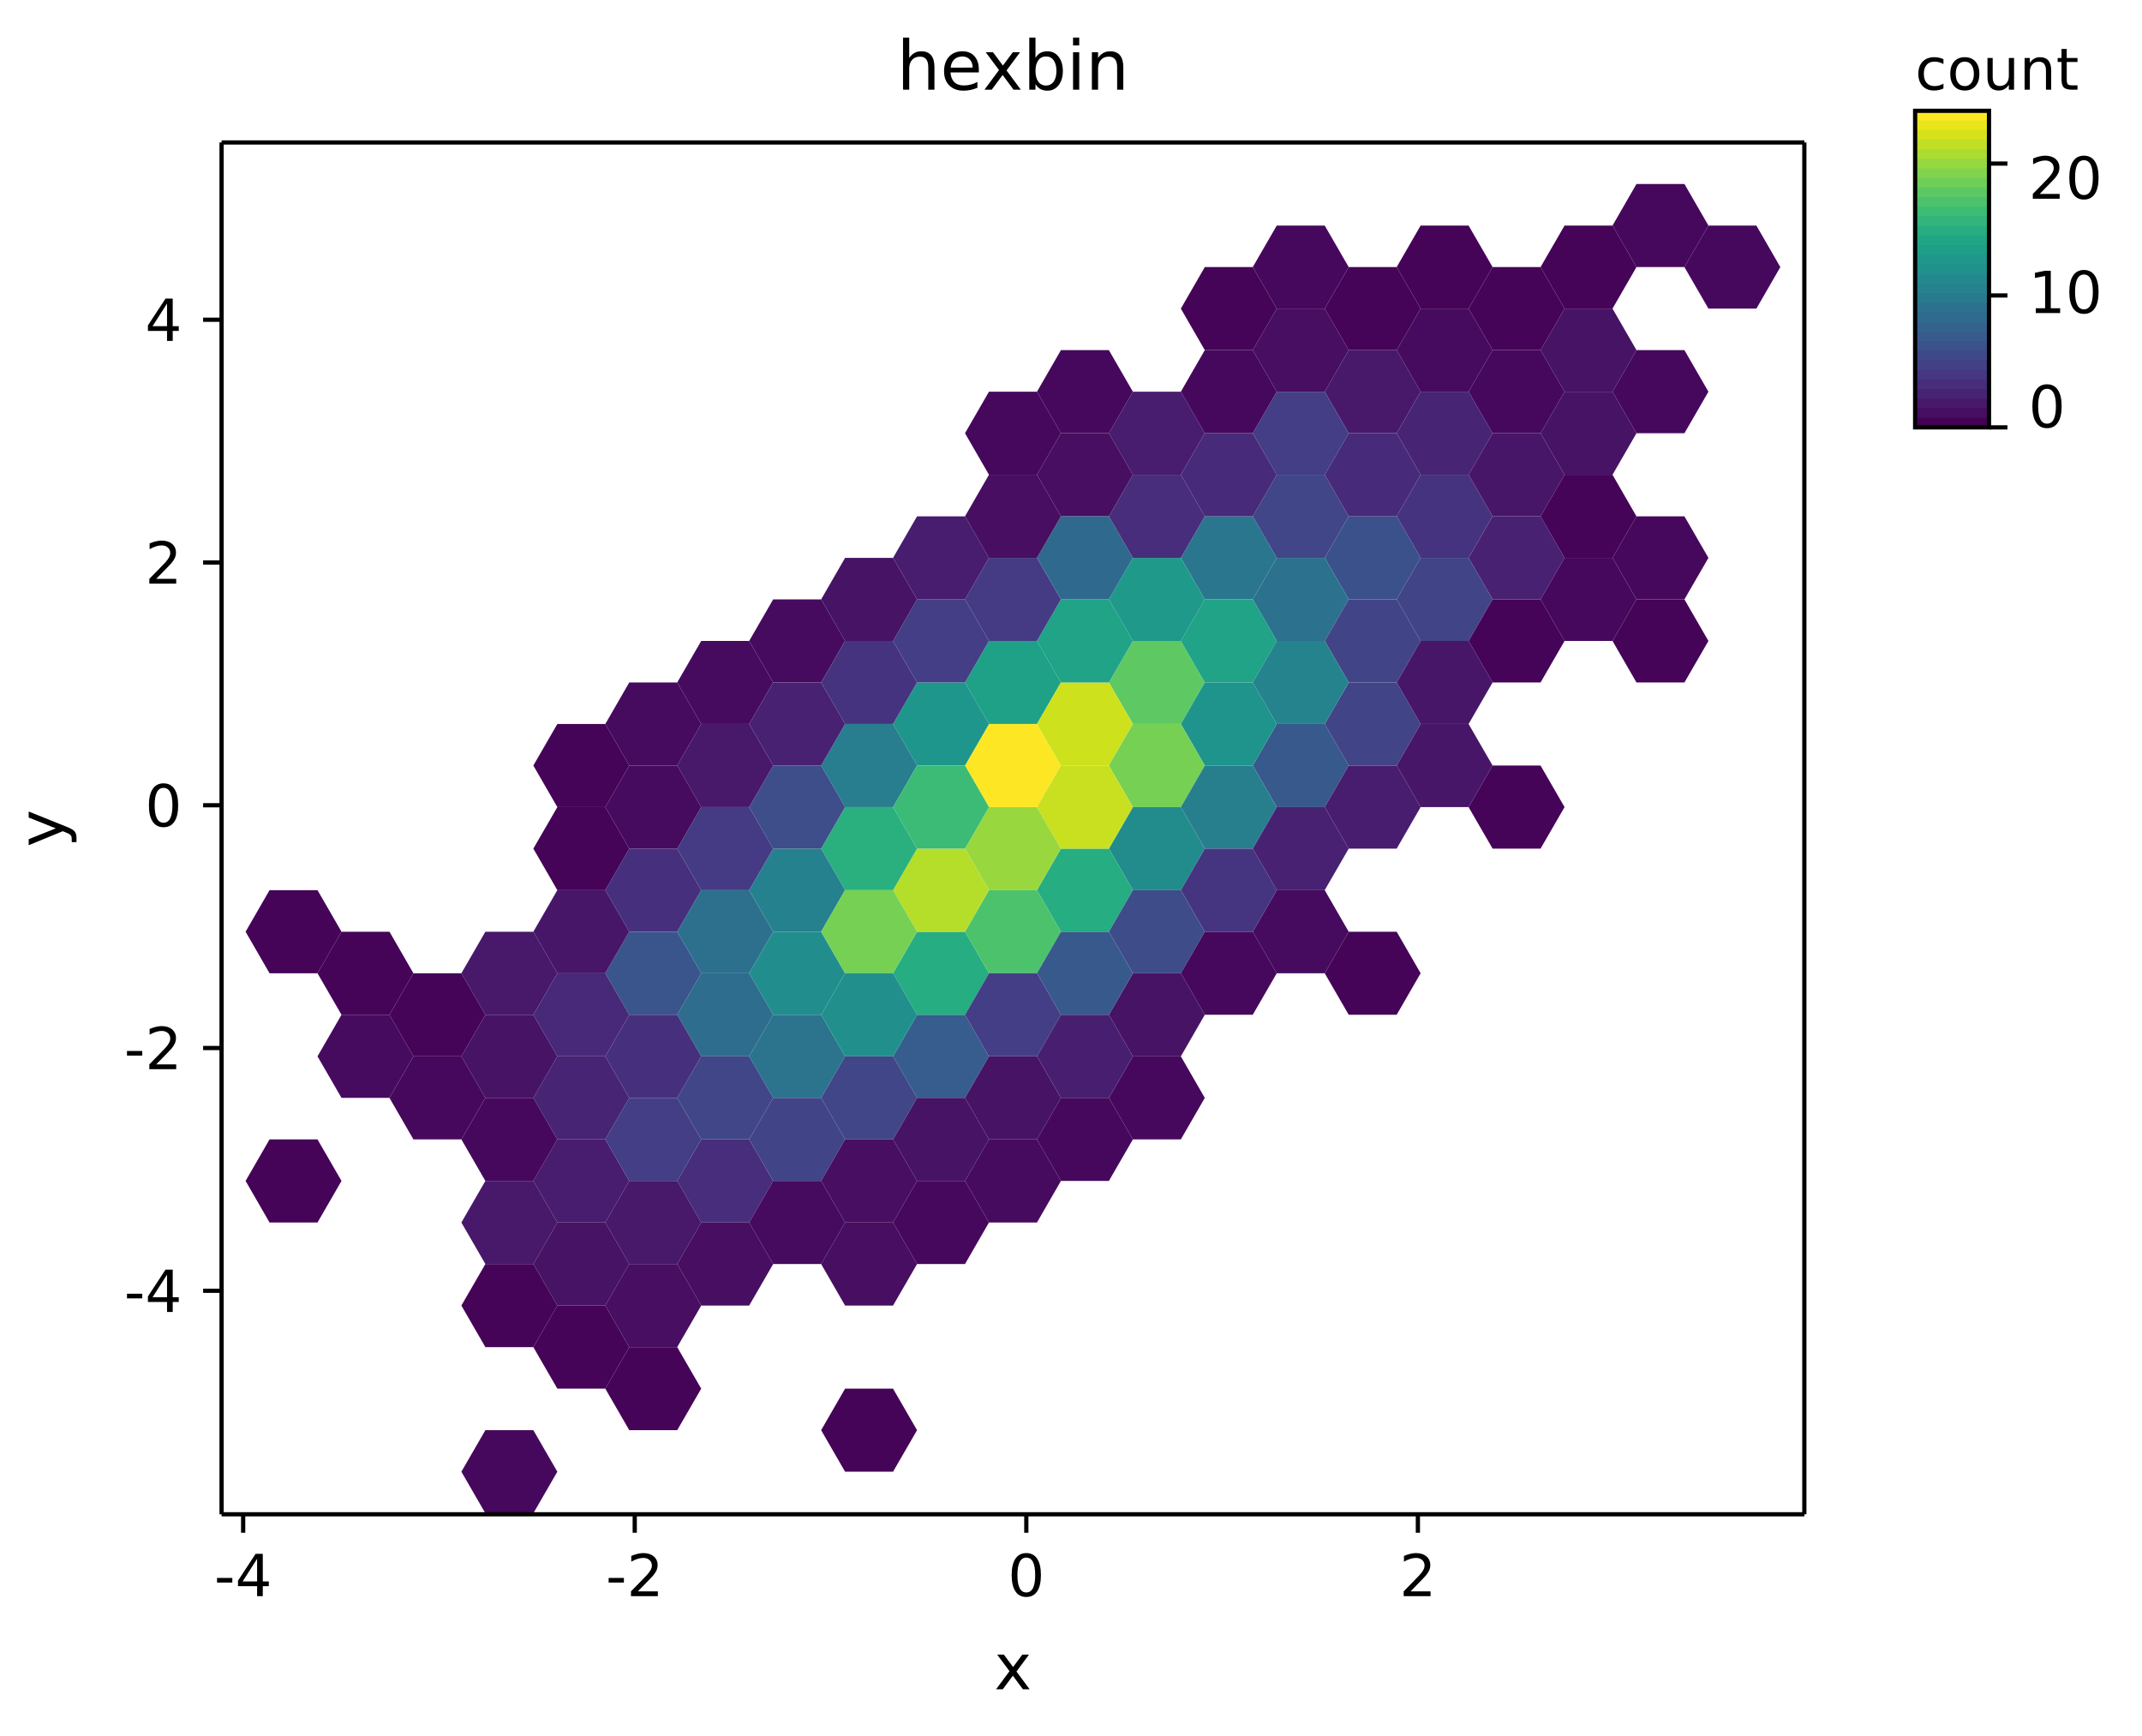
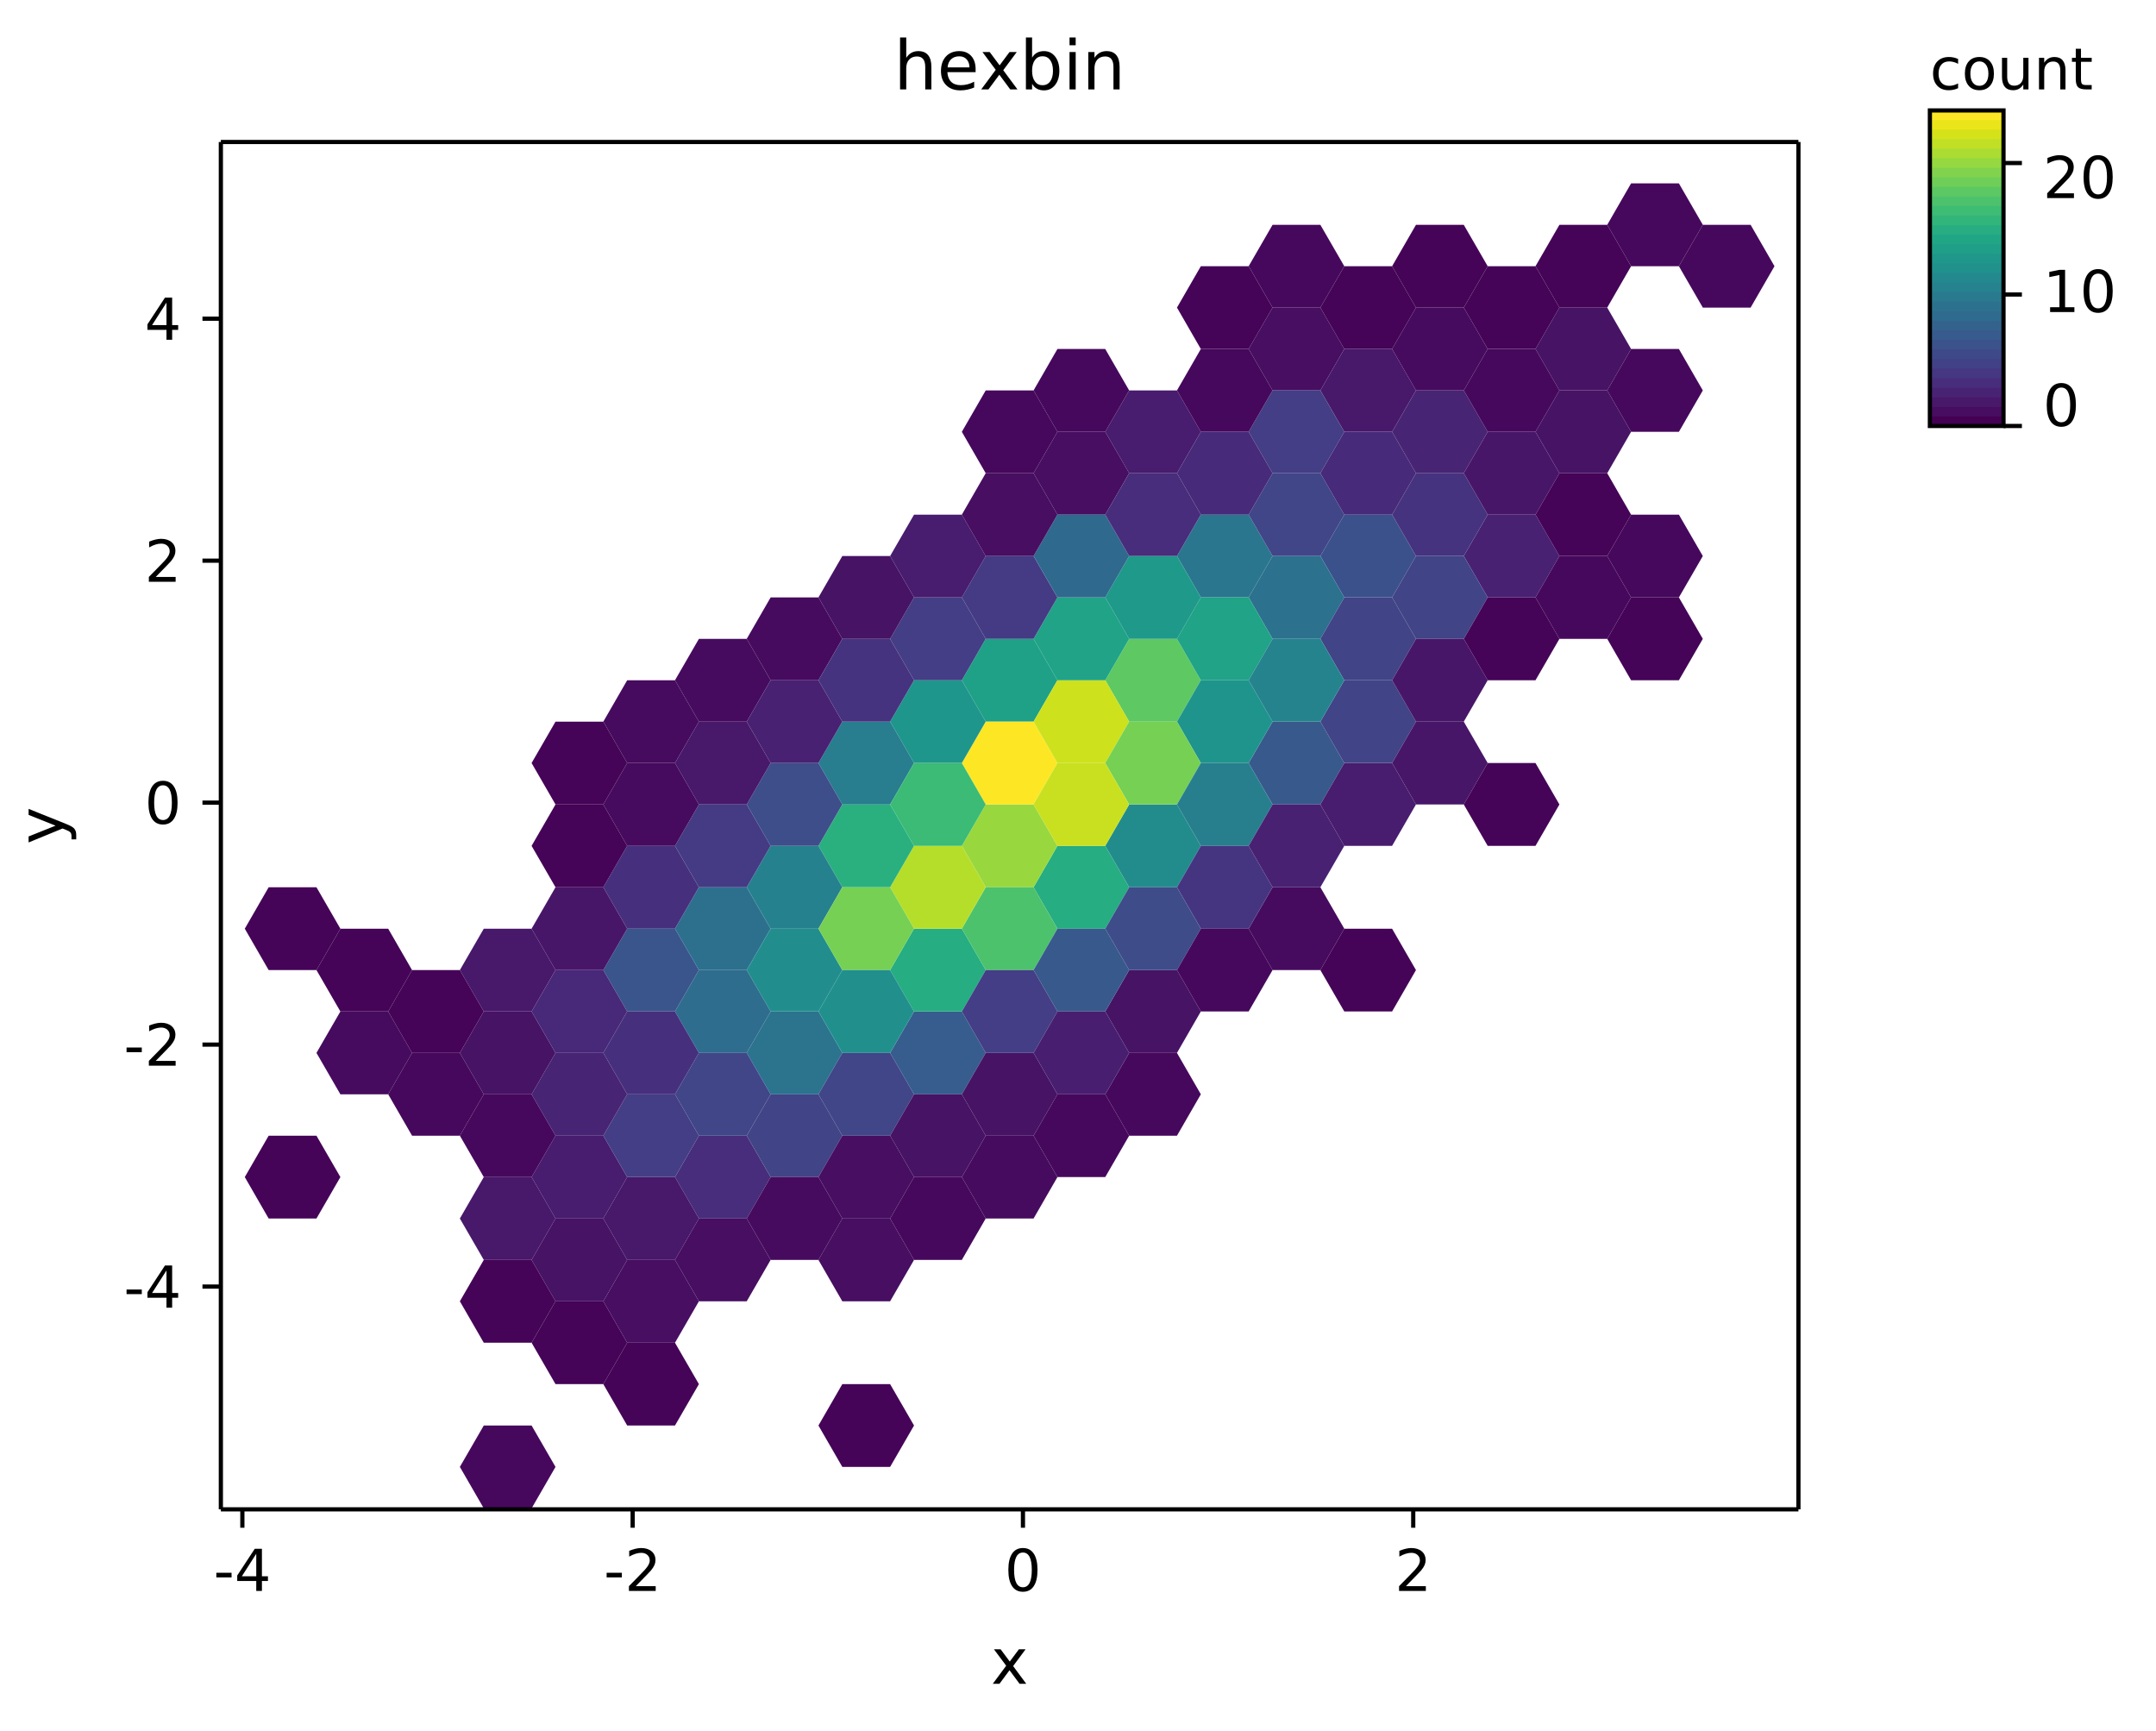
- <svg xmlns="http://www.w3.org/2000/svg" width="406" height="329" viewBox="0 0 406 329" font-family="DejaVu Sans, Bitstream Vera Sans, Verdana, Arial, sans-serif" font-size="11" style="background:#fff" data-plotlet-version="0.4.3" data-plotlet-schema="2" data-plotlet-kind="layout">
+ <svg xmlns="http://www.w3.org/2000/svg" width="410" height="329" viewBox="0 0 410 329" font-family="DejaVu Sans, Bitstream Vera Sans, Verdana, Arial, sans-serif" font-size="11" style="background:#fff" data-plotlet-version="0.4.5" data-plotlet-schema="2" data-plotlet-kind="layout">
  <g transform="translate(42.00,27.00)" data-plotlet-kind="panel" data-plotlet-title="hexbin" data-plotlet-xlabel="x" data-plotlet-ylabel="y" data-plotlet-xscale="linear" data-plotlet-yscale="linear" data-plotlet-xlim="-4.11016055253,3.97384658112" data-plotlet-ylim="-5.84120670043,5.46052334172" data-plotlet-panel-bbox="0,0,349,329" data-plotlet-data-area="42,27,300,260">
    <svg x="0" y="0" width="300.0" height="260" overflow="hidden">
      <g class="plotlet-artist" data-plotlet-type="hexbin" data-plotlet-index="0">
        <path d="M186.36,102.35 L181.82,110.22 L172.73,110.22 L168.18,102.35 L172.73,94.48 L181.82,94.48Z" fill="rgb(94,201,98)" />
        <path d="M104.55,149.59 L100.00,157.46 L90.91,157.46 L86.36,149.59 L90.91,141.71 L100.00,141.71Z" fill="rgb(45,112,142)" />
        <path d="M186.36,133.84 L181.82,141.71 L172.73,141.71 L168.18,133.84 L172.73,125.97 L181.82,125.97Z" fill="rgb(34,140,141)" />
        <path d="M145.45,173.21 L140.91,181.08 L131.82,181.08 L127.27,173.21 L131.82,165.33 L140.91,165.33Z" fill="rgb(54,93,141)" />
        <path d="M131.82,212.57 L127.27,220.44 L118.18,220.44 L113.64,212.57 L118.18,204.70 L127.27,204.70Z" fill="rgb(71,14,97)" />
        <path d="M172.73,141.71 L168.18,149.59 L159.09,149.59 L154.55,141.71 L159.09,133.84 L168.18,133.84Z" fill="rgb(38,173,129)" />
        <path d="M200.00,78.73 L195.45,86.60 L186.36,86.60 L181.82,78.73 L186.36,70.86 L195.45,70.86Z" fill="rgb(42,118,142)" />
        <path d="M227.27,78.73 L222.73,86.60 L213.64,86.60 L209.09,78.73 L213.64,70.86 L222.73,70.86Z" fill="rgb(59,81,139)" />
        <path d="M159.09,102.35 L154.55,110.22 L145.45,110.22 L140.91,102.35 L145.45,94.48 L154.55,94.48Z" fill="rgb(31,161,135)" />
        <path d="M213.64,118.09 L209.09,125.97 L200.00,125.97 L195.45,118.09 L200.00,110.22 L209.09,110.22Z" fill="rgb(56,89,140)" />
        <path d="M186.36,55.11 L181.82,62.98 L172.73,62.98 L168.18,55.11 L172.73,47.24 L181.82,47.24Z" fill="rgb(72,28,110)" />
        <path d="M104.55,196.82 L100.00,204.70 L90.91,204.70 L86.36,196.82 L90.91,188.95 L100.00,188.95Z" fill="rgb(71,45,123)" />
        <path d="M118.18,173.21 L113.64,181.08 L104.55,181.08 L100.00,173.21 L104.55,165.33 L113.64,165.33Z" fill="rgb(44,115,142)" />
        <path d="M145.45,157.46 L140.91,165.33 L131.82,165.33 L127.27,157.46 L131.82,149.59 L140.91,149.59Z" fill="rgb(38,173,129)" />
        <path d="M159.09,133.84 L154.55,141.71 L145.45,141.71 L140.91,133.84 L145.45,125.97 L154.55,125.97Z" fill="rgb(152,216,62)" />
        <path d="M159.09,118.09 L154.55,125.97 L145.45,125.97 L140.91,118.09 L145.45,110.22 L154.55,110.22Z" fill="rgb(253,231,37)" />
        <path d="M213.64,39.36 L209.09,47.24 L200.00,47.24 L195.45,39.36 L200.00,31.49 L209.09,31.49Z" fill="rgb(71,14,97)" />
        <path d="M90.91,141.71 L86.36,149.59 L77.27,149.59 L72.73,141.71 L77.27,133.84 L86.36,133.84Z" fill="rgb(70,48,126)" />
        <path d="M213.64,149.59 L209.09,157.46 L200.00,157.46 L195.45,149.59 L200.00,141.71 L209.09,141.71Z" fill="rgb(70,11,94)" />
        <path d="M118.18,157.46 L113.64,165.33 L104.55,165.33 L100.00,157.46 L104.55,149.59 L113.64,149.59Z" fill="rgb(33,142,141)" />
        <path d="M200.00,110.22 L195.45,118.09 L186.36,118.09 L181.82,110.22 L186.36,102.35 L195.45,102.35Z" fill="rgb(31,148,140)" />
        <path d="M172.73,110.22 L168.18,118.09 L159.09,118.09 L154.55,110.22 L159.09,102.35 L168.18,102.35Z" fill="rgb(205,225,29)" />
        <path d="M213.64,86.60 L209.09,94.48 L200.00,94.48 L195.45,86.60 L200.00,78.73 L209.09,78.73Z" fill="rgb(44,113,142)" />
        <path d="M200.00,94.48 L195.45,102.35 L186.36,102.35 L181.82,94.48 L186.36,86.60 L195.45,86.60Z" fill="rgb(32,163,134)" />
        <path d="M186.36,165.33 L181.82,173.21 L172.73,173.21 L168.18,165.33 L172.73,157.46 L181.82,157.46Z" fill="rgb(71,19,101)" />
        <path d="M159.09,149.59 L154.55,157.46 L145.45,157.46 L140.91,149.59 L145.45,141.71 L154.55,141.71Z" fill="rgb(76,194,108)" />
        <path d="M145.45,141.71 L140.91,149.59 L131.82,149.59 L127.27,141.71 L131.82,133.84 L140.91,133.84Z" fill="rgb(181,222,43)" />
        <path d="M186.36,118.09 L181.82,125.97 L172.73,125.97 L168.18,118.09 L172.73,110.22 L181.82,110.22Z" fill="rgb(117,208,84)" />
        <path d="M131.82,133.84 L127.27,141.71 L118.18,141.71 L113.64,133.84 L118.18,125.97 L127.27,125.97Z" fill="rgb(42,176,127)" />
        <path d="M254.55,78.73 L250.00,86.60 L240.91,86.60 L236.36,78.73 L240.91,70.86 L250.00,70.86Z" fill="rgb(72,33,115)" />
        <path d="M90.91,204.70 L86.36,212.57 L77.27,212.57 L72.73,204.70 L77.27,196.82 L86.36,196.82Z" fill="rgb(72,24,106)" />
        <path d="M200.00,125.97 L195.45,133.84 L186.36,133.84 L181.82,125.97 L186.36,118.09 L195.45,118.09Z" fill="rgb(39,127,142)" />
        <path d="M104.55,165.33 L100.00,173.21 L90.91,173.21 L86.36,165.33 L90.91,157.46 L100.00,157.46Z" fill="rgb(46,109,142)" />
        <path d="M145.45,110.22 L140.91,118.09 L131.82,118.09 L127.27,110.22 L131.82,102.35 L140.91,102.35Z" fill="rgb(31,150,139)" />
        <path d="M227.27,94.48 L222.73,102.35 L213.64,102.35 L209.09,94.48 L213.64,86.60 L222.73,86.60Z" fill="rgb(65,68,135)" />
        <path d="M104.55,181.08 L100.00,188.95 L90.91,188.95 L86.36,181.08 L90.91,173.21 L100.00,173.21Z" fill="rgb(64,70,136)" />
        <path d="M295.45,23.62 L290.91,31.49 L281.82,31.49 L277.27,23.62 L281.82,15.75 L290.91,15.75Z" fill="rgb(70,8,92)" />
        <path d="M186.36,86.60 L181.82,94.48 L172.73,94.48 L168.18,86.60 L172.73,78.73 L181.82,78.73Z" fill="rgb(31,153,138)" />
        <path d="M172.73,157.46 L168.18,165.33 L159.09,165.33 L154.55,157.46 L159.09,149.59 L168.18,149.59Z" fill="rgb(56,89,140)" />
        <path d="M63.64,157.46 L59.09,165.33 L50.00,165.33 L45.45,157.46 L50.00,149.59 L59.09,149.59Z" fill="rgb(72,24,106)" />
        <path d="M118.18,141.71 L113.64,149.59 L104.55,149.59 L100.00,141.71 L104.55,133.84 L113.64,133.84Z" fill="rgb(38,129,142)" />
        <path d="M131.82,118.09 L127.27,125.97 L118.18,125.97 L113.64,118.09 L118.18,110.22 L127.27,110.22Z" fill="rgb(40,125,142)" />
        <path d="M172.73,125.97 L168.18,133.84 L159.09,133.84 L154.55,125.97 L159.09,118.09 L168.18,118.09Z" fill="rgb(200,224,32)" />
        <path d="M172.73,94.48 L168.18,102.35 L159.09,102.35 L154.55,94.48 L159.09,86.60 L168.18,86.60Z" fill="rgb(32,163,134)" />
        <path d="M145.45,125.97 L140.91,133.84 L131.82,133.84 L127.27,125.97 L131.82,118.09 L140.91,118.09Z" fill="rgb(59,187,117)" />
        <path d="M159.09,86.60 L154.55,94.48 L145.45,94.48 L140.91,86.60 L145.45,78.73 L154.55,78.73Z" fill="rgb(68,59,132)" />
        <path d="M213.64,70.86 L209.09,78.73 L200.00,78.73 L195.45,70.86 L200.00,62.98 L209.09,62.98Z" fill="rgb(64,70,136)" />
        <path d="M131.82,149.59 L127.27,157.46 L118.18,157.46 L113.64,149.59 L118.18,141.71 L127.27,141.71Z" fill="rgb(117,208,84)" />
        <path d="M90.91,157.46 L86.36,165.33 L77.27,165.33 L72.73,157.46 L77.27,149.59 L86.36,149.59Z" fill="rgb(57,85,140)" />
        <path d="M77.27,196.82 L72.73,204.70 L63.64,204.70 L59.09,196.82 L63.64,188.95 L72.73,188.95Z" fill="rgb(72,28,110)" />
        <path d="M227.27,125.97 L222.73,133.84 L213.64,133.84 L209.09,125.97 L213.64,118.09 L222.73,118.09Z" fill="rgb(72,28,110)" />
        <path d="M131.82,165.33 L127.27,173.21 L118.18,173.21 L113.64,165.33 L118.18,157.46 L127.27,157.46Z" fill="rgb(33,144,141)" />
        <path d="M172.73,62.98 L168.18,70.86 L159.09,70.86 L154.55,62.98 L159.09,55.11 L168.18,55.11Z" fill="rgb(71,14,97)" />
        <path d="M227.27,47.24 L222.73,55.11 L213.64,55.11 L209.09,47.24 L213.64,39.36 L222.73,39.36Z" fill="rgb(72,24,106)" />
        <path d="M131.82,181.08 L127.27,188.95 L118.18,188.95 L113.64,181.08 L118.18,173.21 L127.27,173.21Z" fill="rgb(64,70,136)" />
        <path d="M240.91,70.86 L236.36,78.73 L227.27,78.73 L222.73,70.86 L227.27,62.98 L236.36,62.98Z" fill="rgb(70,51,127)" />
        <path d="M90.91,236.19 L86.36,244.06 L77.27,244.06 L72.73,236.19 L77.27,228.32 L86.36,228.32Z" fill="rgb(69,4,87)" />
        <path d="M172.73,78.73 L168.18,86.60 L159.09,86.60 L154.55,78.73 L159.09,70.86 L168.18,70.86Z" fill="rgb(48,105,142)" />
        <path d="M213.64,55.11 L209.09,62.98 L200.00,62.98 L195.45,55.11 L200.00,47.24 L209.09,47.24Z" fill="rgb(67,62,133)" />
        <path d="M118.18,125.97 L113.64,133.84 L104.55,133.84 L100.00,125.97 L104.55,118.09 L113.64,118.09Z" fill="rgb(61,78,138)" />
        <path d="M200.00,141.71 L195.45,149.59 L186.36,149.59 L181.82,141.71 L186.36,133.84 L195.45,133.84Z" fill="rgb(69,53,129)" />
        <path d="M240.91,86.60 L236.36,94.48 L227.27,94.48 L222.73,86.60 L227.27,78.73 L236.36,78.73Z" fill="rgb(65,68,135)" />
        <path d="M145.45,94.48 L140.91,102.35 L131.82,102.35 L127.27,94.48 L131.82,86.60 L140.91,86.60Z" fill="rgb(67,62,133)" />
        <path d="M90.91,188.95 L86.36,196.82 L77.27,196.82 L72.73,188.95 L77.27,181.08 L86.36,181.08Z" fill="rgb(67,62,133)" />
        <path d="M159.09,181.08 L154.55,188.95 L145.45,188.95 L140.91,181.08 L145.45,173.21 L154.55,173.21Z" fill="rgb(71,19,101)" />
        <path d="M90.91,110.22 L86.36,118.09 L77.27,118.09 L72.73,110.22 L77.27,102.35 L86.36,102.35Z" fill="rgb(70,11,94)" />
        <path d="M227.27,110.22 L222.73,118.09 L213.64,118.09 L209.09,110.22 L213.64,102.35 L222.73,102.35Z" fill="rgb(65,68,135)" />
        <path d="M77.27,133.84 L72.73,141.71 L63.64,141.71 L59.09,133.84 L63.64,125.97 L72.73,125.97Z" fill="rgb(69,4,87)" />
        <path d="M104.55,118.09 L100.00,125.97 L90.91,125.97 L86.36,118.09 L90.91,110.22 L100.00,110.22Z" fill="rgb(72,24,106)" />
        <path d="M213.64,102.35 L209.09,110.22 L200.00,110.22 L195.45,102.35 L200.00,94.48 L209.09,94.48Z" fill="rgb(37,131,142)" />
        <path d="M77.27,149.59 L72.73,157.46 L63.64,157.46 L59.09,149.59 L63.64,141.71 L72.73,141.71Z" fill="rgb(72,22,104)" />
        <path d="M227.27,62.98 L222.73,70.86 L213.64,70.86 L209.09,62.98 L213.64,55.11 L222.73,55.11Z" fill="rgb(71,42,122)" />
        <path d="M118.18,188.95 L113.64,196.82 L104.55,196.82 L100.00,188.95 L104.55,181.08 L113.64,181.08Z" fill="rgb(65,68,135)" />
        <path d="M145.45,188.95 L140.91,196.82 L131.82,196.82 L127.27,188.95 L131.82,181.08 L140.91,181.08Z" fill="rgb(71,19,101)" />
        <path d="M77.27,228.32 L72.73,236.19 L63.64,236.19 L59.09,228.32 L63.64,220.44 L72.73,220.44Z" fill="rgb(69,4,87)" />
        <path d="M90.91,173.21 L86.36,181.08 L77.27,181.08 L72.73,173.21 L77.27,165.33 L86.36,165.33Z" fill="rgb(70,48,126)" />
        <path d="M77.27,181.08 L72.73,188.95 L63.64,188.95 L59.09,181.08 L63.64,173.21 L72.73,173.21Z" fill="rgb(72,36,117)" />
        <path d="M268.18,39.36 L263.64,47.24 L254.55,47.24 L250.00,39.36 L254.55,31.49 L263.64,31.49Z" fill="rgb(71,19,101)" />
        <path d="M104.55,133.84 L100.00,141.71 L90.91,141.71 L86.36,133.84 L90.91,125.97 L100.00,125.97Z" fill="rgb(68,59,132)" />
        <path d="M63.64,173.21 L59.09,181.08 L50.00,181.08 L45.45,173.21 L50.00,165.33 L59.09,165.33Z" fill="rgb(71,19,101)" />
        <path d="M200.00,47.24 L195.45,55.11 L186.36,55.11 L181.82,47.24 L186.36,39.36 L195.45,39.36Z" fill="rgb(70,8,92)" />
        <path d="M186.36,149.59 L181.82,157.46 L172.73,157.46 L168.18,149.59 L172.73,141.71 L181.82,141.71Z" fill="rgb(62,76,138)" />
        <path d="M281.82,78.73 L277.27,86.60 L268.18,86.60 L263.64,78.73 L268.18,70.86 L277.27,70.86Z" fill="rgb(70,8,92)" />
        <path d="M240.91,55.11 L236.36,62.98 L227.27,62.98 L222.73,55.11 L227.27,47.24 L236.36,47.24Z" fill="rgb(72,36,117)" />
        <path d="M240.91,39.36 L236.36,47.24 L227.27,47.24 L222.73,39.36 L227.27,31.49 L236.36,31.49Z" fill="rgb(70,11,94)" />
        <path d="M131.82,196.82 L127.27,204.70 L118.18,204.70 L113.64,196.82 L118.18,188.95 L127.27,188.95Z" fill="rgb(71,14,97)" />
        <path d="M118.18,94.48 L113.64,102.35 L104.55,102.35 L100.00,94.48 L104.55,86.60 L113.64,86.60Z" fill="rgb(70,11,94)" />
        <path d="M172.73,47.24 L168.18,55.11 L159.09,55.11 L154.55,47.24 L159.09,39.36 L168.18,39.36Z" fill="rgb(70,8,92)" />
        <path d="M186.36,70.86 L181.82,78.73 L172.73,78.73 L168.18,70.86 L172.73,62.98 L181.82,62.98Z" fill="rgb(71,45,123)" />
        <path d="M186.36,181.08 L181.82,188.95 L172.73,188.95 L168.18,181.08 L172.73,173.21 L181.82,173.21Z" fill="rgb(70,8,92)" />
        <path d="M213.64,133.84 L209.09,141.71 L200.00,141.71 L195.45,133.84 L200.00,125.97 L209.09,125.97Z" fill="rgb(72,33,115)" />
        <path d="M131.82,102.35 L127.27,110.22 L118.18,110.22 L113.64,102.35 L118.18,94.48 L127.27,94.48Z" fill="rgb(70,51,127)" />
        <path d="M63.64,204.70 L59.09,212.57 L50.00,212.57 L45.45,204.70 L50.00,196.82 L59.09,196.82Z" fill="rgb(72,24,106)" />
        <path d="M104.55,212.57 L100.00,220.44 L90.91,220.44 L86.36,212.57 L90.91,204.70 L100.00,204.70Z" fill="rgb(71,14,97)" />
        <path d="M268.18,55.11 L263.64,62.98 L254.55,62.98 L250.00,55.11 L254.55,47.24 L263.64,47.24Z" fill="rgb(71,19,101)" />
        <path d="M63.64,251.93 L59.09,259.81 L50.00,259.81 L45.45,251.93 L50.00,244.06 L59.09,244.06Z" fill="rgb(70,8,92)" />
        <path d="M131.82,86.60 L127.27,94.48 L118.18,94.48 L113.64,86.60 L118.18,78.73 L127.27,78.73Z" fill="rgb(71,19,101)" />
        <path d="M36.36,173.21 L31.82,181.08 L22.73,181.08 L18.18,173.21 L22.73,165.33 L31.82,165.33Z" fill="rgb(70,11,94)" />
        <path d="M77.27,165.33 L72.73,173.21 L63.64,173.21 L59.09,165.33 L63.64,157.46 L72.73,157.46Z" fill="rgb(72,40,120)" />
        <path d="M240.91,118.09 L236.36,125.97 L227.27,125.97 L222.73,118.09 L227.27,110.22 L236.36,110.22Z" fill="rgb(72,22,104)" />
        <path d="M77.27,212.57 L72.73,220.44 L63.64,220.44 L59.09,212.57 L63.64,204.70 L72.73,204.70Z" fill="rgb(71,19,101)" />
        <path d="M281.82,47.24 L277.27,55.11 L268.18,55.11 L263.64,47.24 L268.18,39.36 L277.27,39.36Z" fill="rgb(70,8,92)" />
        <path d="M159.09,165.33 L154.55,173.21 L145.45,173.21 L140.91,165.33 L145.45,157.46 L154.55,157.46Z" fill="rgb(67,62,133)" />
        <path d="M254.55,125.97 L250.00,133.84 L240.91,133.84 L236.36,125.97 L240.91,118.09 L250.00,118.09Z" fill="rgb(69,4,87)" />
        <path d="M90.91,125.97 L86.36,133.84 L77.27,133.84 L72.73,125.97 L77.27,118.09 L86.36,118.09Z" fill="rgb(70,11,94)" />
        <path d="M268.18,23.62 L263.64,31.49 L254.55,31.49 L250.00,23.62 L254.55,15.75 L263.64,15.75Z" fill="rgb(69,4,87)" />
        <path d="M63.64,188.95 L59.09,196.82 L50.00,196.82 L45.45,188.95 L50.00,181.08 L59.09,181.08Z" fill="rgb(70,8,92)" />
        <path d="M90.91,220.44 L86.36,228.32 L77.27,228.32 L72.73,220.44 L77.27,212.57 L86.36,212.57Z" fill="rgb(71,14,97)" />
        <path d="M254.55,62.98 L250.00,70.86 L240.91,70.86 L236.36,62.98 L240.91,55.11 L250.00,55.11Z" fill="rgb(72,22,104)" />
        <path d="M77.27,118.09 L72.73,125.97 L63.64,125.97 L59.09,118.09 L63.64,110.22 L72.73,110.22Z" fill="rgb(69,4,87)" />
        <path d="M145.45,78.73 L140.91,86.60 L131.82,86.60 L127.27,78.73 L131.82,70.86 L140.91,70.86Z" fill="rgb(72,28,110)" />
        <path d="M145.45,204.70 L140.91,212.57 L131.82,212.57 L127.27,204.70 L131.82,196.82 L140.91,196.82Z" fill="rgb(70,8,92)" />
        <path d="M104.55,102.35 L100.00,110.22 L90.91,110.22 L86.36,102.35 L90.91,94.48 L100.00,94.48Z" fill="rgb(70,11,94)" />
        <path d="M200.00,31.49 L195.45,39.36 L186.36,39.36 L181.82,31.49 L186.36,23.62 L195.45,23.62Z" fill="rgb(69,4,87)" />
        <path d="M159.09,70.86 L154.55,78.73 L145.45,78.73 L140.91,70.86 L145.45,62.98 L154.55,62.98Z" fill="rgb(71,14,97)" />
        <path d="M118.18,110.22 L113.64,118.09 L104.55,118.09 L100.00,110.22 L104.55,102.35 L113.64,102.35Z" fill="rgb(72,33,115)" />
        <path d="M118.18,204.70 L113.64,212.57 L104.55,212.57 L100.00,204.70 L104.55,196.82 L113.64,196.82Z" fill="rgb(70,11,94)" />
        <path d="M254.55,31.49 L250.00,39.36 L240.91,39.36 L236.36,31.49 L240.91,23.62 L250.00,23.62Z" fill="rgb(69,4,87)" />
        <path d="M131.82,244.06 L127.27,251.93 L118.18,251.93 L113.64,244.06 L118.18,236.19 L127.27,236.19Z" fill="rgb(69,4,87)" />
        <path d="M159.09,55.11 L154.55,62.98 L145.45,62.98 L140.91,55.11 L145.45,47.24 L154.55,47.24Z" fill="rgb(70,8,92)" />
        <path d="M200.00,62.98 L195.45,70.86 L186.36,70.86 L181.82,62.98 L186.36,55.11 L195.45,55.11Z" fill="rgb(71,42,122)" />
        <path d="M227.27,31.49 L222.73,39.36 L213.64,39.36 L209.09,31.49 L213.64,23.62 L222.73,23.62Z" fill="rgb(69,4,87)" />
        <path d="M200.00,157.46 L195.45,165.33 L186.36,165.33 L181.82,157.46 L186.36,149.59 L195.45,149.59Z" fill="rgb(70,8,92)" />
        <path d="M172.73,173.21 L168.18,181.08 L159.09,181.08 L154.55,173.21 L159.09,165.33 L168.18,165.33Z" fill="rgb(72,31,112)" />
        <path d="M240.91,102.35 L236.36,110.22 L227.27,110.22 L222.73,102.35 L227.27,94.48 L236.36,94.48Z" fill="rgb(72,22,104)" />
        <path d="M254.55,47.24 L250.00,55.11 L240.91,55.11 L236.36,47.24 L240.91,39.36 L250.00,39.36Z" fill="rgb(70,8,92)" />
        <path d="M50.00,165.33 L45.45,173.21 L36.36,173.21 L31.82,165.33 L36.36,157.46 L45.45,157.46Z" fill="rgb(69,4,87)" />
        <path d="M50.00,181.08 L45.45,188.95 L36.36,188.95 L31.82,181.08 L36.36,173.21 L45.45,173.21Z" fill="rgb(70,8,92)" />
        <path d="M281.82,15.75 L277.27,23.62 L268.18,23.62 L263.64,15.75 L268.18,7.87 L277.27,7.87Z" fill="rgb(70,8,92)" />
        <path d="M268.18,86.60 L263.64,94.48 L254.55,94.48 L250.00,86.60 L254.55,78.73 L263.64,78.73Z" fill="rgb(70,8,92)" />
        <path d="M240.91,23.62 L236.36,31.49 L227.27,31.49 L222.73,23.62 L227.27,15.75 L236.36,15.75Z" fill="rgb(69,4,87)" />
        <path d="M63.64,220.44 L59.09,228.32 L50.00,228.32 L45.45,220.44 L50.00,212.57 L59.09,212.57Z" fill="rgb(69,4,87)" />
        <path d="M268.18,70.86 L263.64,78.73 L254.55,78.73 L250.00,70.86 L254.55,62.98 L263.64,62.98Z" fill="rgb(69,4,87)" />
        <path d="M36.36,157.46 L31.82,165.33 L22.73,165.33 L18.18,157.46 L22.73,149.59 L31.82,149.59Z" fill="rgb(69,4,87)" />
        <path d="M172.73,188.95 L168.18,196.82 L159.09,196.82 L154.55,188.95 L159.09,181.08 L168.18,181.08Z" fill="rgb(70,8,92)" />
        <path d="M159.09,196.82 L154.55,204.70 L145.45,204.70 L140.91,196.82 L145.45,188.95 L154.55,188.95Z" fill="rgb(70,11,94)" />
        <path d="M227.27,157.46 L222.73,165.33 L213.64,165.33 L209.09,157.46 L213.64,149.59 L222.73,149.59Z" fill="rgb(69,4,87)" />
        <path d="M22.73,149.59 L18.18,157.46 L9.09,157.46 L4.55,149.59 L9.09,141.71 L18.18,141.71Z" fill="rgb(69,4,87)" />
        <path d="M213.64,23.62 L209.09,31.49 L200.00,31.49 L195.45,23.62 L200.00,15.75 L209.09,15.75Z" fill="rgb(70,8,92)" />
        <path d="M22.73,196.82 L18.18,204.70 L9.09,204.70 L4.55,196.82 L9.09,188.95 L18.18,188.95Z" fill="rgb(69,4,87)" />
        <path d="M254.55,94.48 L250.00,102.35 L240.91,102.35 L236.36,94.48 L240.91,86.60 L250.00,86.60Z" fill="rgb(69,4,87)" />
        <path d="M281.82,94.48 L277.27,102.35 L268.18,102.35 L263.64,94.48 L268.18,86.60 L277.27,86.60Z" fill="rgb(69,4,87)" />
      </g>
    </svg>
    <line x1="0" y1="0" x2="300.0" y2="0" stroke="#000000" stroke-width="0.8" />
    <line x1="0" y1="260" x2="300.0" y2="260" stroke="#000000" stroke-width="0.8" />
    <line x1="0" y1="0" x2="0" y2="260" stroke="#000000" stroke-width="0.8" />
    <line x1="300.0" y1="0" x2="300.0" y2="260" stroke="#000000" stroke-width="0.8" />
    <line x1="4.09" x2="4.09" y1="260" y2="263.5" stroke="#000000" stroke-width="0.8" />
    <path d="M-0.859 272.065H2.036V272.946H-0.859ZM6.731 268.445 3.991 272.726H6.731ZM6.446 267.5H7.81V272.726H8.954V273.628H7.81V275.519H6.731V273.628H3.111V272.581Z" fill="#000" />
    <line x1="78.31" x2="78.31" y1="260" y2="263.5" stroke="#000000" stroke-width="0.8" />
    <path d="M73.362 272.065H76.257V272.946H73.362ZM78.905 274.606H82.692V275.519H77.6V274.606Q78.217 273.967 79.284 272.89Q80.35 271.813 80.624 271.501Q81.145 270.916 81.351 270.51Q81.558 270.105 81.558 269.713Q81.558 269.074 81.11 268.671Q80.661 268.268 79.942 268.268Q79.431 268.268 78.865 268.445Q78.298 268.623 77.653 268.982V267.887Q78.309 267.624 78.878 267.489Q79.447 267.355 79.92 267.355Q81.166 267.355 81.907 267.978Q82.649 268.601 82.649 269.643Q82.649 270.137 82.463 270.58Q82.278 271.023 81.789 271.625Q81.655 271.781 80.935 272.525Q80.215 273.269 78.905 274.606Z" fill="#000" />
    <line x1="152.53" x2="152.53" y1="260" y2="263.5" stroke="#000000" stroke-width="0.8" />
    <path d="M152.527 268.214Q151.689 268.214 151.267 269.039Q150.845 269.863 150.845 271.518Q150.845 273.167 151.267 273.991Q151.689 274.815 152.527 274.815Q153.37 274.815 153.792 273.991Q154.213 273.167 154.213 271.518Q154.213 269.863 153.792 269.039Q153.37 268.214 152.527 268.214ZM152.527 267.355Q153.875 267.355 154.586 268.421Q155.298 269.487 155.298 271.518Q155.298 273.542 154.586 274.609Q153.875 275.675 152.527 275.675Q151.178 275.675 150.467 274.609Q149.755 273.542 149.755 271.518Q149.755 269.487 150.467 268.421Q151.178 267.355 152.527 267.355Z" fill="#000" />
    <line x1="226.75" x2="226.75" y1="260" y2="263.5" stroke="#000000" stroke-width="0.8" />
    <path d="M225.362 274.606H229.148V275.519H224.056V274.606Q224.674 273.967 225.74 272.89Q226.806 271.813 227.08 271.501Q227.601 270.916 227.808 270.51Q228.015 270.105 228.015 269.713Q228.015 269.074 227.566 268.671Q227.118 268.268 226.398 268.268Q225.888 268.268 225.321 268.445Q224.755 268.623 224.11 268.982V267.887Q224.765 267.624 225.335 267.489Q225.904 267.355 226.377 267.355Q227.623 267.355 228.364 267.978Q229.105 268.601 229.105 269.643Q229.105 270.137 228.92 270.58Q228.735 271.023 228.246 271.625Q228.112 271.781 227.392 272.525Q226.672 273.269 225.362 274.606Z" fill="#000" />
    <line x1="0" x2="-3.5" y1="217.64" y2="217.64" stroke="#000000" stroke-width="0.8" />
    <path d="M-17.931 218.198H-15.036V219.079H-17.931ZM-10.341 214.578 -13.081 218.859H-10.341ZM-10.626 213.633H-9.262V218.859H-8.118V219.761H-9.262V221.652H-10.341V219.761H-13.961V218.714Z" fill="#000" />
    <line x1="0" x2="-3.5" y1="171.63" y2="171.63" stroke="#000000" stroke-width="0.8" />
    <path d="M-17.931 172.188H-15.036V173.069H-17.931ZM-12.388 174.728H-8.601V175.641H-13.693V174.728Q-13.075 174.089 -12.009 173.012Q-10.943 171.935 -10.669 171.624Q-10.148 171.038 -9.941 170.633Q-9.734 170.227 -9.734 169.835Q-9.734 169.196 -10.183 168.793Q-10.631 168.39 -11.351 168.39Q-11.861 168.39 -12.428 168.568Q-12.995 168.745 -13.639 169.105V168.009Q-12.984 167.746 -12.415 167.612Q-11.845 167.477 -11.373 167.477Q-10.126 167.477 -9.385 168.1Q-8.644 168.723 -8.644 169.765Q-8.644 170.259 -8.829 170.703Q-9.015 171.146 -9.503 171.747Q-9.638 171.903 -10.357 172.647Q-11.077 173.391 -12.388 174.728Z" fill="#000" />
    <line x1="0" x2="-3.5" y1="125.62" y2="125.62" stroke="#000000" stroke-width="0.8" />
    <path d="M-11.002 122.326Q-11.84 122.326 -12.261 123.15Q-12.683 123.975 -12.683 125.629Q-12.683 127.278 -12.261 128.103Q-11.84 128.927 -11.002 128.927Q-10.159 128.927 -9.737 128.103Q-9.315 127.278 -9.315 125.629Q-9.315 123.975 -9.737 123.15Q-10.159 122.326 -11.002 122.326ZM-11.002 121.467Q-9.654 121.467 -8.942 122.533Q-8.23 123.599 -8.23 125.629Q-8.23 127.654 -8.942 128.72Q-9.654 129.786 -11.002 129.786Q-12.35 129.786 -13.062 128.72Q-13.773 127.654 -13.773 125.629Q-13.773 123.599 -13.062 122.533Q-12.35 121.467 -11.002 121.467Z" fill="#000" />
    <line x1="0" x2="-3.5" y1="79.61" y2="79.61" stroke="#000000" stroke-width="0.8" />
    <path d="M-12.388 82.707H-8.601V83.62H-13.693V82.707Q-13.075 82.068 -12.009 80.991Q-10.943 79.914 -10.669 79.602Q-10.148 79.017 -9.941 78.611Q-9.734 78.206 -9.734 77.814Q-9.734 77.175 -10.183 76.772Q-10.631 76.369 -11.351 76.369Q-11.861 76.369 -12.428 76.546Q-12.995 76.724 -13.639 77.083V75.988Q-12.984 75.724 -12.415 75.59Q-11.845 75.456 -11.373 75.456Q-10.126 75.456 -9.385 76.079Q-8.644 76.702 -8.644 77.744Q-8.644 78.238 -8.829 78.681Q-9.015 79.124 -9.503 79.726Q-9.638 79.882 -10.357 80.626Q-11.077 81.37 -12.388 82.707Z" fill="#000" />
    <line x1="0" x2="-3.5" y1="33.60" y2="33.60" stroke="#000000" stroke-width="0.8" />
    <path d="M-10.341 30.536 -13.081 34.816H-10.341ZM-10.626 29.59H-9.262V34.816H-8.118V35.719H-9.262V37.609H-10.341V35.719H-13.961V34.671Z" fill="#000" />
    <path d="M153.035 286.607 150.662 289.801 153.158 293.17H151.887L149.977 290.592L148.066 293.17H146.795L149.344 289.736L147.012 286.607H148.283L150.023 288.945L151.764 286.607Z" fill="#000" />
    <g transform="translate(-30.0,130.0) rotate(-90)">
      <path d="M0.311 0.609Q-0.146 1.781 -0.58 2.139Q-1.014 2.496 -1.74 2.496H-2.602V1.594H-1.969Q-1.523 1.594 -1.277 1.383Q-1.031 1.172 -0.732 0.387L-0.539 -0.105L-3.193 -6.562H-2.051L0.0 -1.43L2.051 -6.562H3.193Z" fill="#000" />
    </g>
    <path d="M135.118 -14.291V-10.0H133.95V-14.253Q133.95 -15.262 133.556 -15.764Q133.163 -16.265 132.376 -16.265Q131.43 -16.265 130.884 -15.662Q130.338 -15.059 130.338 -14.018V-10.0H129.164V-19.877H130.338V-16.005Q130.757 -16.646 131.325 -16.963Q131.893 -17.281 132.636 -17.281Q133.861 -17.281 134.49 -16.522Q135.118 -15.764 135.118 -14.291ZM143.529 -13.847V-13.275H138.158Q138.235 -12.069 138.885 -11.438Q139.536 -10.806 140.698 -10.806Q141.37 -10.806 142.002 -10.971Q142.634 -11.136 143.256 -11.466V-10.362Q142.627 -10.095 141.967 -9.956Q141.307 -9.816 140.628 -9.816Q138.927 -9.816 137.933 -10.806Q136.94 -11.796 136.94 -13.485Q136.94 -15.23 137.882 -16.256Q138.825 -17.281 140.425 -17.281Q141.859 -17.281 142.694 -16.357Q143.529 -15.434 143.529 -13.847ZM142.361 -14.189Q142.348 -15.148 141.824 -15.719Q141.301 -16.291 140.437 -16.291Q139.46 -16.291 138.873 -15.738Q138.285 -15.186 138.197 -14.183ZM151.355 -17.109 148.784 -13.65 151.489 -10.0H150.111L148.042 -12.793L145.972 -10.0H144.595L147.356 -13.72L144.83 -17.109H146.207L148.093 -14.577L149.978 -17.109ZM158.242 -13.548Q158.242 -14.837 157.712 -15.57Q157.182 -16.303 156.256 -16.303Q155.329 -16.303 154.799 -15.57Q154.269 -14.837 154.269 -13.548Q154.269 -12.26 154.799 -11.527Q155.329 -10.793 156.256 -10.793Q157.182 -10.793 157.712 -11.527Q158.242 -12.26 158.242 -13.548ZM154.269 -16.03Q154.637 -16.665 155.199 -16.973Q155.76 -17.281 156.541 -17.281Q157.836 -17.281 158.646 -16.252Q159.455 -15.224 159.455 -13.548Q159.455 -11.873 158.646 -10.844Q157.836 -9.816 156.541 -9.816Q155.76 -9.816 155.199 -10.124Q154.637 -10.432 154.269 -11.066V-10.0H153.094V-19.877H154.269ZM161.391 -17.109H162.559V-10.0H161.391ZM161.391 -19.877H162.559V-18.398H161.391ZM170.912 -14.291V-10.0H169.744V-14.253Q169.744 -15.262 169.351 -15.764Q168.957 -16.265 168.17 -16.265Q167.224 -16.265 166.678 -15.662Q166.133 -15.059 166.133 -14.018V-10.0H164.958V-17.109H166.133V-16.005Q166.552 -16.646 167.12 -16.963Q167.688 -17.281 168.43 -17.281Q169.656 -17.281 170.284 -16.522Q170.912 -15.764 170.912 -14.291Z" fill="#000" />
  </g>
-   <g transform="translate(355.00,0.00)">
+   <g transform="translate(359.00,0.00)">
    <path d="M13.366 11.215V12.139Q12.947 11.908 12.525 11.793Q12.104 11.677 11.674 11.677Q10.712 11.677 10.181 12.287Q9.649 12.896 9.649 13.998Q9.649 15.099 10.181 15.708Q10.712 16.318 11.674 16.318Q12.104 16.318 12.525 16.202Q12.947 16.087 13.366 15.856V16.769Q12.952 16.962 12.509 17.059Q12.066 17.156 11.566 17.156Q10.208 17.156 9.407 16.302Q8.607 15.448 8.607 13.998Q8.607 12.526 9.415 11.683Q10.224 10.839 11.631 10.839Q12.087 10.839 12.522 10.933Q12.958 11.027 13.366 11.215ZM17.416 11.677Q16.621 11.677 16.159 12.298Q15.697 12.918 15.697 13.998Q15.697 15.077 16.156 15.698Q16.615 16.318 17.416 16.318Q18.205 16.318 18.667 15.695Q19.129 15.072 19.129 13.998Q19.129 12.929 18.667 12.303Q18.205 11.677 17.416 11.677ZM17.416 10.839Q18.705 10.839 19.44 11.677Q20.176 12.515 20.176 13.998Q20.176 15.475 19.44 16.315Q18.705 17.156 17.416 17.156Q16.121 17.156 15.388 16.315Q14.655 15.475 14.655 13.998Q14.655 12.515 15.388 11.677Q16.121 10.839 17.416 10.839ZM21.712 14.626V10.984H22.701V14.588Q22.701 15.442 23.034 15.869Q23.367 16.296 24.033 16.296Q24.833 16.296 25.298 15.786Q25.762 15.276 25.762 14.395V10.984H26.75V17.0H25.762V16.076Q25.402 16.624 24.927 16.89Q24.452 17.156 23.823 17.156Q22.787 17.156 22.25 16.511Q21.712 15.867 21.712 14.626ZM24.199 10.839ZM33.787 13.369V17.0H32.798V13.401Q32.798 12.547 32.465 12.123Q32.132 11.699 31.466 11.699Q30.666 11.699 30.204 12.209Q29.742 12.719 29.742 13.6V17.0H28.749V10.984H29.742V11.919Q30.097 11.376 30.577 11.108Q31.058 10.839 31.687 10.839Q32.723 10.839 33.255 11.481Q33.787 12.123 33.787 13.369ZM36.735 9.276V10.984H38.771V11.752H36.735V15.018Q36.735 15.754 36.937 15.963Q37.138 16.173 37.756 16.173H38.771V17.0H37.756Q36.612 17.0 36.177 16.573Q35.742 16.146 35.742 15.018V11.752H35.017V10.984H35.742V9.276Z" fill="#000" />
    <rect x="8.00" y="21" width="14" height="2.818" fill="rgb(253,231,37)" />
    <rect x="8.00" y="22.818" width="14" height="2.818" fill="rgb(234,229,26)" />
    <rect x="8.00" y="24.636" width="14" height="2.818" fill="rgb(213,226,26)" />
    <rect x="8.00" y="26.454" width="14" height="2.818" fill="rgb(192,223,37)" />
    <rect x="8.00" y="28.273" width="14" height="2.818" fill="rgb(170,220,50)" />
    <rect x="8.00" y="30.091" width="14" height="2.818" fill="rgb(149,216,64)" />
    <rect x="8.00" y="31.909" width="14" height="2.818" fill="rgb(129,211,77)" />
    <rect x="8.00" y="33.727" width="14" height="2.818" fill="rgb(110,206,88)" />
    <rect x="8.00" y="35.545" width="14" height="2.818" fill="rgb(92,200,99)" />
    <rect x="8.00" y="37.364" width="14" height="2.818" fill="rgb(76,194,108)" />
    <rect x="8.00" y="39.182" width="14" height="2.818" fill="rgb(61,188,116)" />
    <rect x="8.00" y="41" width="14" height="2.818" fill="rgb(49,181,123)" />
    <rect x="8.00" y="42.818" width="14" height="2.818" fill="rgb(39,173,129)" />
    <rect x="8.00" y="44.636" width="14" height="2.818" fill="rgb(33,166,133)" />
    <rect x="8.00" y="46.455" width="14" height="2.818" fill="rgb(31,159,136)" />
    <rect x="8.00" y="48.273" width="14" height="2.818" fill="rgb(31,151,139)" />
    <rect x="8.00" y="50.091" width="14" height="2.818" fill="rgb(33,145,140)" />
    <rect x="8.00" y="51.909" width="14" height="2.818" fill="rgb(35,137,142)" />
    <rect x="8.00" y="53.727" width="14" height="2.818" fill="rgb(38,130,142)" />
    <rect x="8.00" y="55.545" width="14" height="2.818" fill="rgb(41,122,142)" />
    <rect x="8.00" y="57.364" width="14" height="2.818" fill="rgb(44,114,142)" />
    <rect x="8.00" y="59.182" width="14" height="2.818" fill="rgb(47,107,142)" />
    <rect x="8.00" y="61" width="14" height="2.818" fill="rgb(51,99,141)" />
    <rect x="8.00" y="62.818" width="14" height="2.818" fill="rgb(55,91,141)" />
    <rect x="8.00" y="64.636" width="14" height="2.818" fill="rgb(59,82,139)" />
    <rect x="8.00" y="66.454" width="14" height="2.818" fill="rgb(62,73,137)" />
    <rect x="8.00" y="68.273" width="14" height="2.818" fill="rgb(66,64,134)" />
    <rect x="8.00" y="70.091" width="14" height="2.818" fill="rgb(69,55,129)" />
    <rect x="8.00" y="71.909" width="14" height="2.818" fill="rgb(71,45,123)" />
    <rect x="8.00" y="73.727" width="14" height="2.818" fill="rgb(72,35,116)" />
    <rect x="8.00" y="75.546" width="14" height="2.818" fill="rgb(72,24,106)" />
    <rect x="8.00" y="77.364" width="14" height="2.818" fill="rgb(71,13,96)" />
    <rect x="8.00" y="79.182" width="14" height="1.818" fill="rgb(68,1,84)" />
    <rect x="8.00" y="21.00" width="14" height="60.00" fill="none" stroke="#000000" stroke-width="0.8" />
    <line x1="22" x2="25.5" y1="81.00" y2="81.00" stroke="#000000" stroke-width="0.8" />
    <path d="M32.997 73.695Q32.159 73.695 31.737 74.52Q31.315 75.344 31.315 76.999Q31.315 78.647 31.737 79.472Q32.159 80.296 32.997 80.296Q33.84 80.296 34.261 79.472Q34.683 78.647 34.683 76.999Q34.683 75.344 34.261 74.52Q33.84 73.695 32.997 73.695ZM32.997 72.836Q34.345 72.836 35.056 73.902Q35.768 74.968 35.768 76.999Q35.768 79.023 35.056 80.09Q34.345 81.156 32.997 81.156Q31.648 81.156 30.937 80.09Q30.225 79.023 30.225 76.999Q30.225 74.968 30.937 73.902Q31.648 72.836 32.997 72.836Z" fill="#000" />
    <line x1="22" x2="25.5" y1="56.00" y2="56.00" stroke="#000000" stroke-width="0.8" />
    <path d="M30.864 58.42H32.637V52.303L30.708 52.689V51.701L32.626 51.314H33.711V58.42H35.483V59.333H30.864ZM39.995 52.029Q39.157 52.029 38.736 52.853Q38.314 53.678 38.314 55.332Q38.314 56.981 38.736 57.805Q39.157 58.63 39.995 58.63Q40.838 58.63 41.26 57.805Q41.682 56.981 41.682 55.332Q41.682 53.678 41.26 52.853Q40.838 52.029 39.995 52.029ZM39.995 51.169Q41.343 51.169 42.055 52.235Q42.767 53.302 42.767 55.332Q42.767 57.357 42.055 58.423Q41.343 59.489 39.995 59.489Q38.647 59.489 37.935 58.423Q37.224 57.357 37.224 55.332Q37.224 53.302 37.935 52.235Q38.647 51.169 39.995 51.169Z" fill="#000" />
    <line x1="22" x2="25.5" y1="31.00" y2="31.00" stroke="#000000" stroke-width="0.8" />
    <path d="M31.611 36.754H35.397V37.667H30.306V36.754Q30.923 36.114 31.99 35.038Q33.056 33.961 33.33 33.649Q33.851 33.064 34.057 32.658Q34.264 32.253 34.264 31.861Q34.264 31.221 33.816 30.819Q33.367 30.416 32.647 30.416Q32.137 30.416 31.571 30.593Q31.004 30.77 30.359 31.13V30.034Q31.015 29.771 31.584 29.637Q32.153 29.503 32.626 29.503Q33.872 29.503 34.613 30.126Q35.354 30.749 35.354 31.791Q35.354 32.285 35.169 32.728Q34.984 33.171 34.495 33.773Q34.361 33.928 33.641 34.672Q32.921 35.416 31.611 36.754ZM39.995 30.362Q39.157 30.362 38.736 31.186Q38.314 32.011 38.314 33.665Q38.314 35.314 38.736 36.139Q39.157 36.963 39.995 36.963Q40.838 36.963 41.26 36.139Q41.682 35.314 41.682 33.665Q41.682 32.011 41.26 31.186Q40.838 30.362 39.995 30.362ZM39.995 29.503Q41.343 29.503 42.055 30.569Q42.767 31.635 42.767 33.665Q42.767 35.69 42.055 36.756Q41.343 37.822 39.995 37.822Q38.647 37.822 37.935 36.756Q37.224 35.69 37.224 33.665Q37.224 31.635 37.935 30.569Q38.647 29.503 39.995 29.503Z" fill="#000" />
  </g>
</svg>
